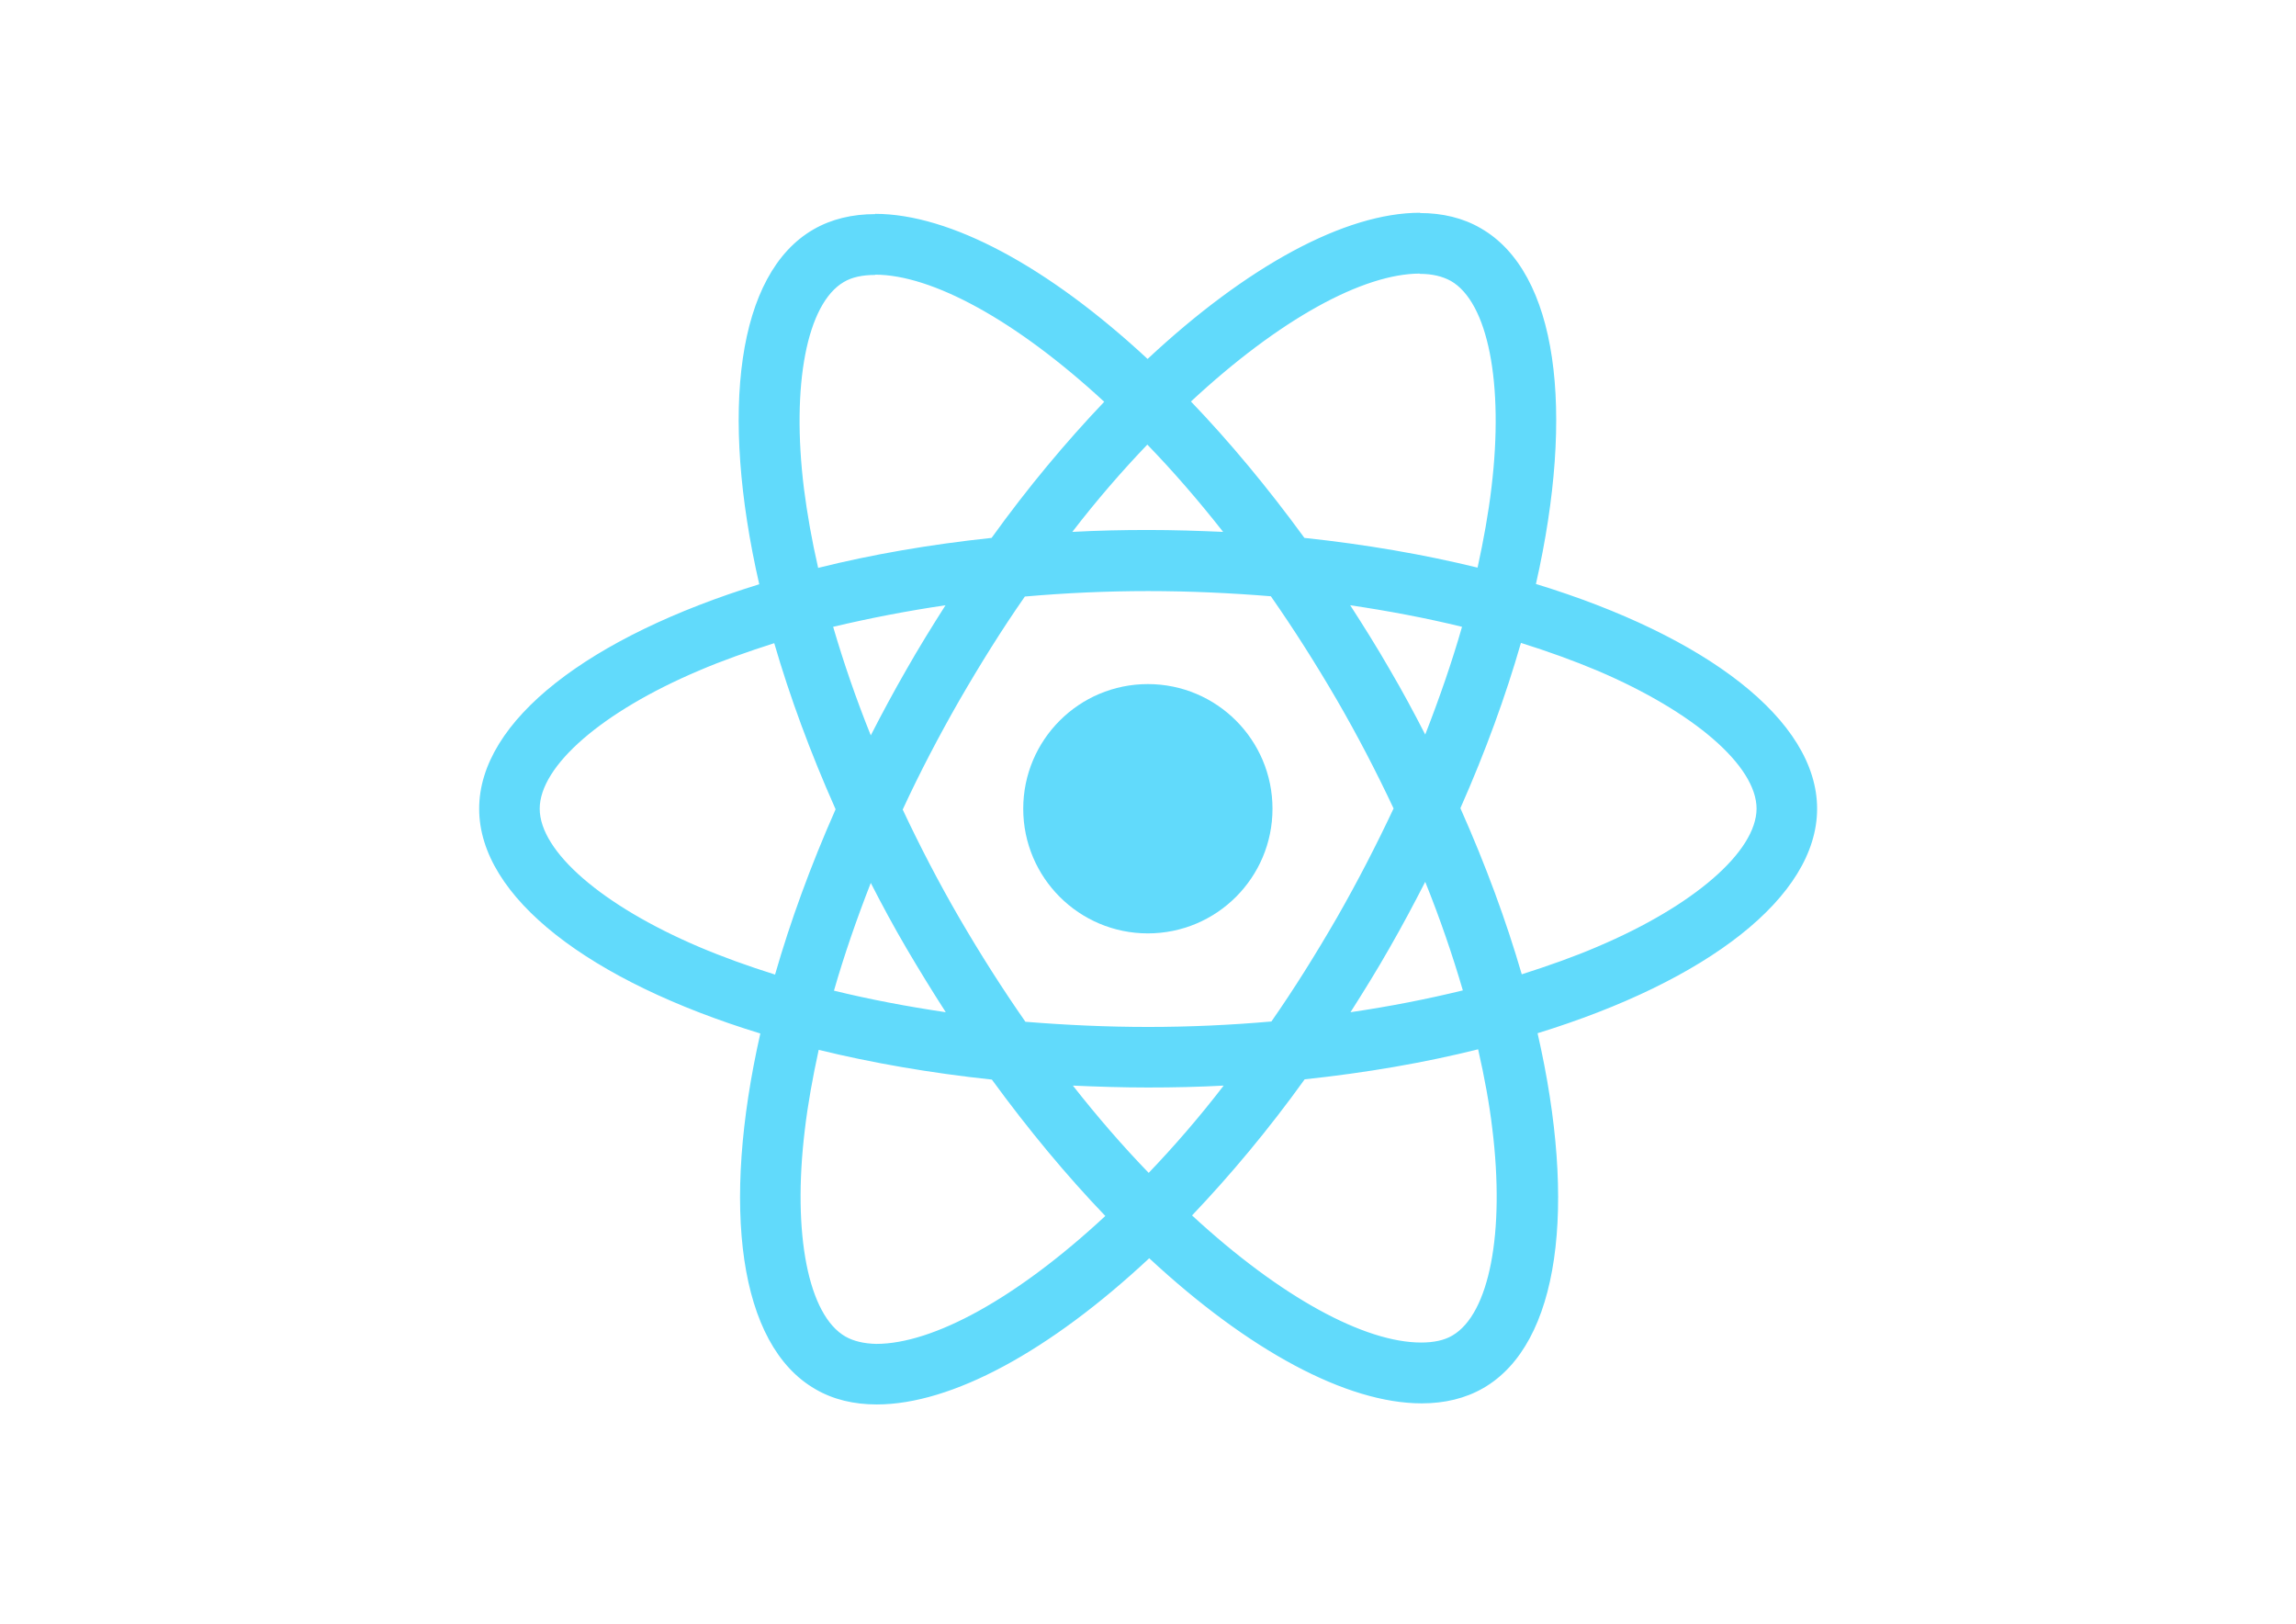
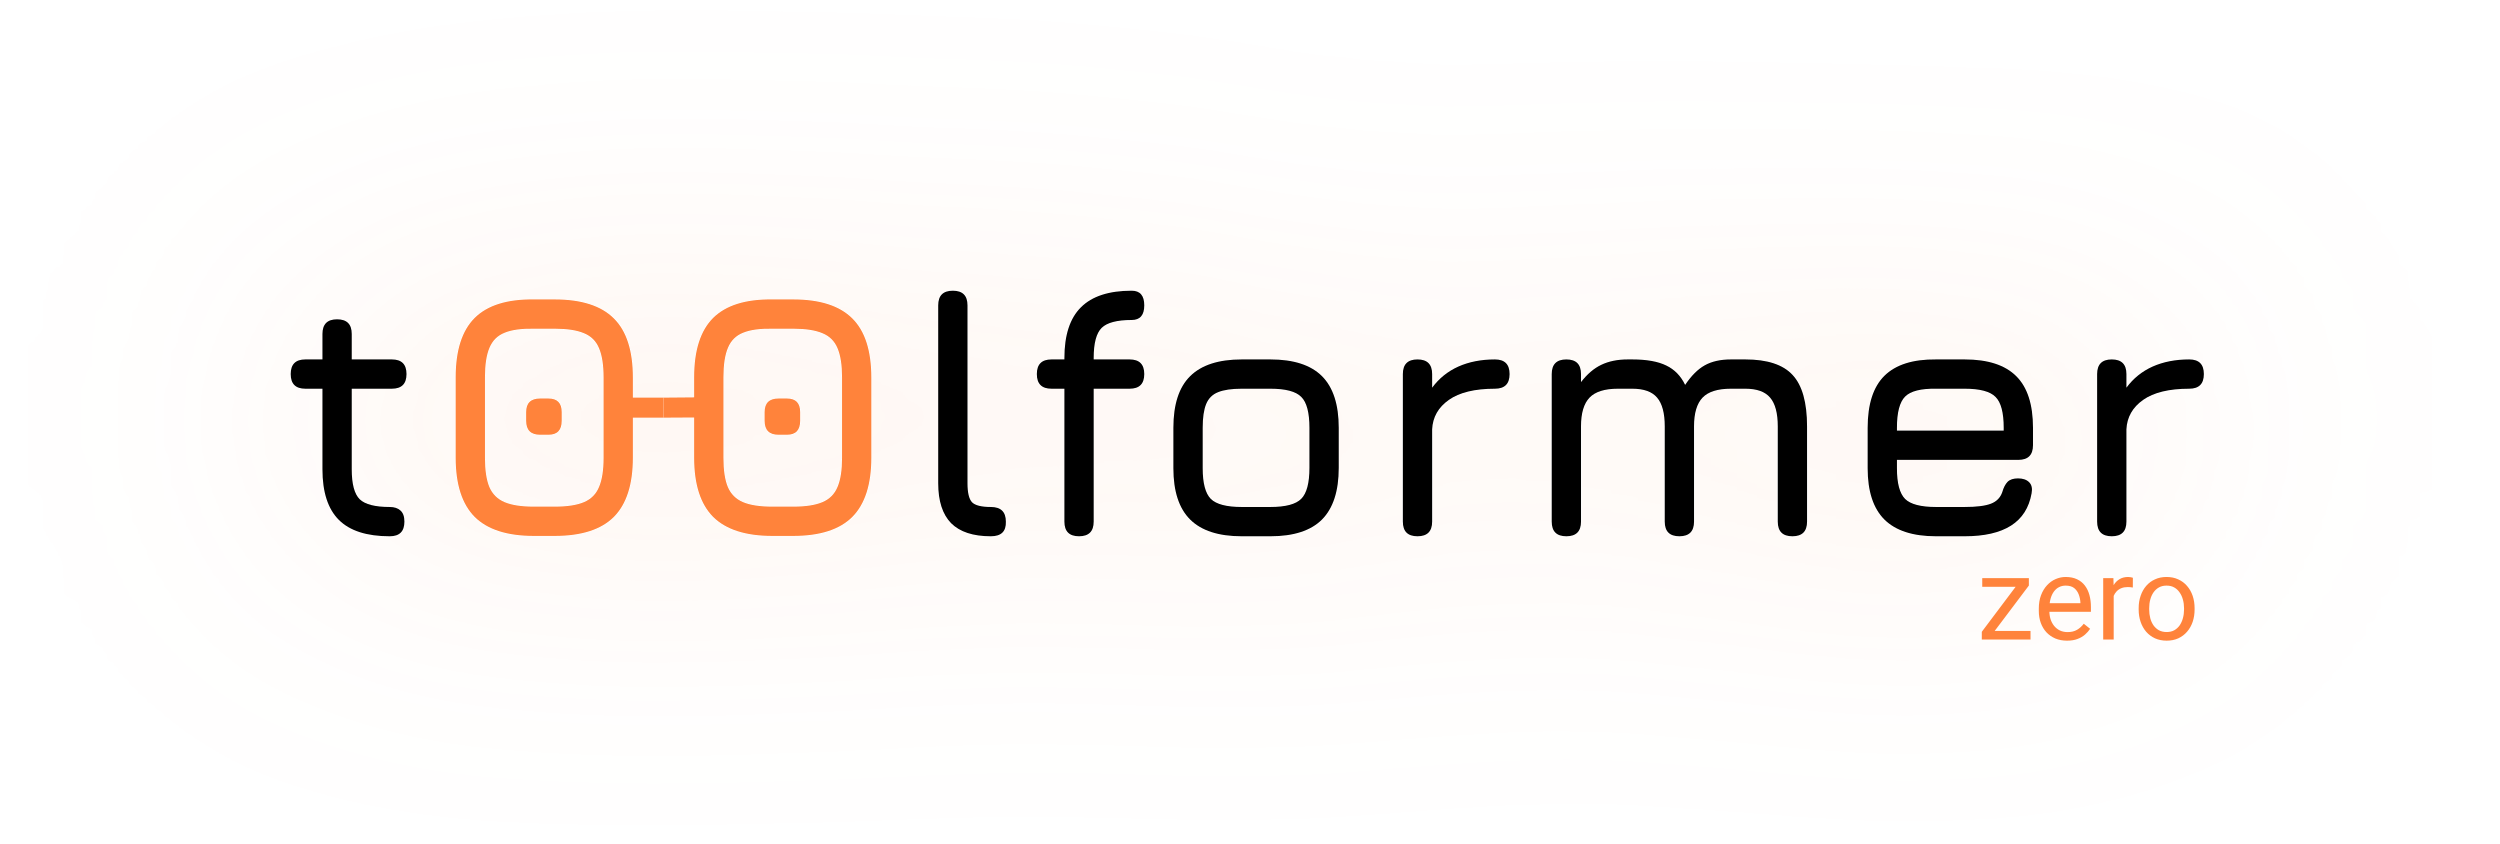
- <svg xmlns="http://www.w3.org/2000/svg" viewBox="0 0 841.9 595.3">
-   <g fill="#61DAFB">
-     <path d="M666.3 296.5c0-32.5-40.7-63.3-103.1-82.4 14.4-63.6 8-114.2-20.2-130.4-6.5-3.8-14.1-5.6-22.4-5.6v22.3c4.6 0 8.3.9 11.4 2.6 13.6 7.8 19.5 37.5 14.9 75.7-1.1 9.4-2.9 19.3-5.1 29.4-19.6-4.8-41-8.5-63.5-10.9-13.5-18.5-27.5-35.3-41.6-50 32.6-30.3 63.2-46.9 84-46.9V78c-27.5 0-63.5 19.6-99.9 53.6-36.4-33.8-72.4-53.2-99.9-53.2v22.3c20.7 0 51.4 16.5 84 46.6-14 14.7-28 31.4-41.3 49.9-22.6 2.4-44 6.1-63.6 11-2.3-10-4-19.7-5.2-29-4.7-38.2 1.1-67.9 14.6-75.8 3-1.8 6.9-2.6 11.5-2.6V78.5c-8.4 0-16 1.8-22.6 5.6-28.1 16.2-34.4 66.7-19.9 130.1-62.2 19.2-102.7 49.9-102.7 82.3 0 32.5 40.7 63.3 103.1 82.4-14.4 63.6-8 114.2 20.2 130.4 6.5 3.8 14.1 5.6 22.5 5.6 27.5 0 63.5-19.6 99.9-53.6 36.4 33.8 72.4 53.2 99.9 53.2 8.4 0 16-1.8 22.6-5.6 28.1-16.2 34.4-66.7 19.9-130.1 62-19.1 102.5-49.9 102.5-82.3zm-130.2-66.7c-3.7 12.9-8.3 26.2-13.5 39.5-4.1-8-8.4-16-13.1-24-4.6-8-9.5-15.8-14.4-23.4 14.2 2.1 27.9 4.7 41 7.9zm-45.8 106.5c-7.8 13.5-15.8 26.3-24.1 38.2-14.9 1.3-30 2-45.2 2-15.1 0-30.2-.7-45-1.9-8.3-11.9-16.4-24.6-24.2-38-7.6-13.1-14.5-26.4-20.8-39.8 6.2-13.4 13.2-26.8 20.7-39.9 7.8-13.5 15.8-26.3 24.1-38.2 14.9-1.3 30-2 45.2-2 15.1 0 30.2.7 45 1.9 8.3 11.9 16.4 24.6 24.2 38 7.6 13.1 14.5 26.4 20.8 39.8-6.3 13.4-13.2 26.8-20.7 39.9zm32.3-13c5.4 13.4 10 26.8 13.8 39.8-13.1 3.2-26.9 5.9-41.2 8 4.9-7.7 9.8-15.6 14.4-23.7 4.6-8 8.9-16.1 13-24.1zM421.2 430c-9.3-9.6-18.6-20.3-27.8-32 9 .4 18.2.7 27.5.7 9.4 0 18.7-.2 27.8-.7-9 11.7-18.3 22.4-27.5 32zm-74.4-58.9c-14.2-2.1-27.9-4.7-41-7.9 3.7-12.9 8.3-26.2 13.5-39.5 4.1 8 8.4 16 13.1 24 4.7 8 9.5 15.8 14.4 23.4zM420.7 163c9.3 9.6 18.6 20.3 27.8 32-9-.4-18.2-.7-27.5-.7-9.4 0-18.7.2-27.8.7 9-11.7 18.3-22.4 27.5-32zm-74 58.9c-4.9 7.7-9.8 15.6-14.4 23.7-4.6 8-8.9 16-13 24-5.4-13.4-10-26.8-13.8-39.8 13.1-3.1 26.9-5.8 41.2-7.9zm-90.5 125.2c-35.4-15.1-58.3-34.9-58.3-50.6 0-15.7 22.9-35.6 58.3-50.6 8.6-3.7 18-7 27.7-10.1 5.7 19.6 13.2 40 22.5 60.9-9.2 20.8-16.6 41.1-22.2 60.6-9.9-3.1-19.3-6.5-28-10.2zM310 490c-13.6-7.8-19.5-37.5-14.9-75.7 1.1-9.4 2.9-19.3 5.1-29.4 19.6 4.8 41 8.5 63.5 10.9 13.5 18.5 27.5 35.3 41.6 50-32.6 30.3-63.2 46.9-84 46.9-4.5-.1-8.3-1-11.3-2.7zm237.2-76.2c4.7 38.2-1.1 67.9-14.6 75.8-3 1.8-6.9 2.6-11.5 2.6-20.7 0-51.4-16.5-84-46.6 14-14.7 28-31.4 41.3-49.9 22.6-2.4 44-6.1 63.6-11 2.3 10.1 4.1 19.8 5.2 29.1zm38.5-66.7c-8.6 3.7-18 7-27.7 10.1-5.7-19.6-13.2-40-22.5-60.9 9.2-20.8 16.6-41.1 22.2-60.6 9.9 3.1 19.3 6.5 28.1 10.2 35.4 15.1 58.3 34.9 58.3 50.6-.1 15.7-23 35.6-58.4 50.6zM320.8 78.4z" />
-     <circle cx="420.9" cy="296.5" r="45.7" />
-     <path d="M520.5 78.1z" />
+ <svg xmlns="http://www.w3.org/2000/svg" width="86" height="29" viewBox="0 0 86 29" fill="none">
+   <g filter="url(#filter0_d_3_2)">
+     <path d="M13.408 18.448C12.616 18.448 12.032 18.26 11.656 17.884C11.28 17.508 11.092 16.928 11.092 16.144V13.372H10.504C10.168 13.372 10 13.204 10 12.868C10 12.532 10.168 12.364 10.504 12.364H11.092V11.488C11.092 11.152 11.26 10.984 11.596 10.984C11.932 10.984 12.1 11.152 12.1 11.488V12.364H13.48C13.816 12.364 13.984 12.532 13.984 12.868C13.984 13.204 13.816 13.372 13.48 13.372H12.1V16.144C12.1 16.652 12.192 16.996 12.376 17.176C12.56 17.352 12.904 17.44 13.408 17.44C13.564 17.44 13.686 17.48 13.774 17.56C13.866 17.64 13.912 17.768 13.912 17.944C13.912 18.28 13.744 18.448 13.408 18.448Z" fill="black" />
+     <path d="M18.363 18.436C17.447 18.436 16.769 18.218 16.329 17.782C15.893 17.342 15.675 16.664 15.675 15.748V12.976C15.675 12.052 15.893 11.372 16.329 10.936C16.769 10.5 17.447 10.288 18.363 10.3H19.083C20.003 10.3 20.681 10.518 21.117 10.954C21.553 11.386 21.771 12.064 21.771 12.988V13.678H22.822V14.368H21.771V15.748C21.771 16.664 21.553 17.342 21.117 17.782C20.681 18.218 20.003 18.436 19.083 18.436H18.363ZM18.363 17.428H19.083C19.511 17.428 19.847 17.376 20.091 17.272C20.335 17.168 20.507 16.994 20.607 16.75C20.711 16.506 20.763 16.172 20.763 15.748V12.988C20.763 12.56 20.711 12.224 20.607 11.98C20.507 11.736 20.335 11.564 20.091 11.464C19.847 11.36 19.511 11.308 19.083 11.308H18.363C17.939 11.3 17.605 11.346 17.361 11.446C17.117 11.542 16.943 11.714 16.839 11.962C16.735 12.206 16.683 12.544 16.683 12.976V15.748C16.683 16.172 16.733 16.506 16.833 16.75C16.937 16.994 17.111 17.168 17.355 17.272C17.599 17.376 17.935 17.428 18.363 17.428ZM18.579 14.956C18.259 14.956 18.099 14.796 18.099 14.476V14.176C18.099 13.864 18.259 13.708 18.579 13.708H18.867C19.171 13.708 19.323 13.864 19.323 14.176V14.476C19.323 14.796 19.171 14.956 18.867 14.956H18.579Z" fill="#FF833B" />
+     <path d="M26.567 18.436C25.651 18.436 24.973 18.218 24.532 17.782C24.096 17.342 23.878 16.664 23.878 15.748V14.362L22.822 14.368V13.678L23.878 13.669V12.976C23.878 12.052 24.096 11.372 24.532 10.936C24.973 10.5 25.651 10.288 26.567 10.3H27.287C28.206 10.3 28.884 10.518 29.32 10.954C29.756 11.386 29.974 12.064 29.974 12.988V15.748C29.974 16.664 29.756 17.342 29.32 17.782C28.884 18.218 28.206 18.436 27.287 18.436H26.567ZM26.567 17.428H27.287C27.715 17.428 28.05 17.376 28.294 17.272C28.538 17.168 28.71 16.994 28.811 16.75C28.915 16.506 28.966 16.172 28.966 15.748V12.988C28.966 12.56 28.915 12.224 28.811 11.98C28.71 11.736 28.538 11.564 28.294 11.464C28.05 11.36 27.715 11.308 27.287 11.308H26.567C26.142 11.3 25.808 11.346 25.564 11.446C25.32 11.542 25.146 11.714 25.043 11.962C24.939 12.206 24.887 12.544 24.887 12.976V15.748C24.887 16.172 24.936 16.506 25.037 16.75C25.14 16.994 25.314 17.168 25.558 17.272C25.802 17.376 26.139 17.428 26.567 17.428ZM26.782 14.956C26.462 14.956 26.302 14.796 26.302 14.476V14.176C26.302 13.864 26.462 13.708 26.782 13.708H27.07C27.375 13.708 27.526 13.864 27.526 14.176V14.476C27.526 14.796 27.375 14.956 27.07 14.956H26.782Z" fill="#FF833B" />
+     <path d="M34.086 18.448C33.474 18.448 33.018 18.298 32.718 17.998C32.422 17.694 32.274 17.236 32.274 16.624V10.504C32.274 10.168 32.442 10 32.778 10C33.114 10 33.282 10.168 33.282 10.504V16.624C33.282 16.948 33.334 17.166 33.438 17.278C33.546 17.386 33.762 17.44 34.086 17.44C34.43 17.44 34.602 17.608 34.602 17.944C34.614 18.28 34.442 18.448 34.086 18.448Z" fill="black" />
+     <path d="M37.119 18.448C36.783 18.448 36.615 18.28 36.615 17.944V13.372H36.171C35.835 13.372 35.667 13.204 35.667 12.868C35.667 12.532 35.835 12.364 36.171 12.364H36.615V12.316C36.615 11.528 36.805 10.946 37.185 10.57C37.565 10.19 38.147 10 38.931 10C39.219 10 39.363 10.168 39.363 10.504C39.363 10.84 39.219 11.008 38.931 11.008C38.427 11.008 38.083 11.098 37.899 11.278C37.715 11.458 37.623 11.804 37.623 12.316V12.364H38.859C39.195 12.364 39.363 12.532 39.363 12.868C39.363 13.204 39.195 13.372 38.859 13.372H37.623V17.944C37.623 18.28 37.455 18.448 37.119 18.448Z" fill="black" />
+     <path d="M42.717 18.448C41.92 18.448 41.328 18.256 40.941 17.872C40.556 17.488 40.364 16.9 40.364 16.108V14.716C40.364 13.912 40.556 13.32 40.941 12.94C41.328 12.556 41.92 12.364 42.717 12.364H43.7C44.501 12.364 45.093 12.556 45.477 12.94C45.861 13.324 46.053 13.916 46.053 14.716V16.096C46.053 16.892 45.861 17.484 45.477 17.872C45.093 18.256 44.501 18.448 43.7 18.448H42.717ZM41.373 16.108C41.373 16.624 41.467 16.976 41.654 17.164C41.843 17.348 42.197 17.44 42.717 17.44H43.7C44.224 17.44 44.578 17.346 44.763 17.158C44.95 16.97 45.044 16.616 45.044 16.096V14.716C45.044 14.192 44.95 13.838 44.763 13.654C44.578 13.466 44.224 13.372 43.7 13.372H42.717C42.368 13.372 42.096 13.412 41.901 13.492C41.709 13.568 41.572 13.704 41.492 13.9C41.413 14.092 41.373 14.364 41.373 14.716V16.108Z" fill="black" />
+     <path d="M48.762 18.448C48.426 18.448 48.258 18.28 48.258 17.944V12.868C48.258 12.532 48.426 12.364 48.762 12.364C49.098 12.364 49.266 12.532 49.266 12.868V13.336C49.502 13.016 49.802 12.774 50.166 12.61C50.534 12.446 50.954 12.364 51.426 12.364C51.762 12.364 51.93 12.532 51.93 12.868C51.93 13.204 51.762 13.372 51.426 13.372C50.734 13.372 50.206 13.5 49.842 13.756C49.478 14.012 49.286 14.35 49.266 14.77V17.944C49.266 18.28 49.098 18.448 48.762 18.448Z" fill="black" />
+     <path d="M60.039 12.364C60.795 12.364 61.337 12.542 61.665 12.898C61.997 13.254 62.163 13.844 62.163 14.668V17.944C62.163 18.28 61.995 18.448 61.659 18.448C61.323 18.448 61.155 18.28 61.155 17.944V14.668C61.155 14.212 61.067 13.882 60.891 13.678C60.719 13.474 60.435 13.372 60.039 13.372H59.547C59.091 13.372 58.765 13.474 58.569 13.678C58.373 13.882 58.275 14.212 58.275 14.668V17.944C58.275 18.28 58.107 18.448 57.771 18.448C57.435 18.448 57.267 18.28 57.267 17.944V14.668C57.267 14.212 57.179 13.882 57.003 13.678C56.831 13.474 56.547 13.372 56.151 13.372H55.659C55.203 13.372 54.877 13.474 54.681 13.678C54.485 13.882 54.387 14.212 54.387 14.668V17.944C54.387 18.28 54.219 18.448 53.883 18.448C53.547 18.448 53.379 18.28 53.379 17.944V12.868C53.379 12.532 53.547 12.364 53.883 12.364C54.219 12.364 54.387 12.532 54.387 12.868V13.144C54.599 12.868 54.831 12.67 55.083 12.55C55.339 12.426 55.643 12.364 55.995 12.364H56.151C56.647 12.364 57.037 12.434 57.321 12.574C57.605 12.71 57.821 12.932 57.969 13.24C58.181 12.924 58.405 12.7 58.641 12.568C58.881 12.432 59.183 12.364 59.547 12.364H60.039Z" fill="black" />
+     <path d="M65.255 15.82V16.108C65.255 16.624 65.349 16.976 65.537 17.164C65.725 17.348 66.079 17.44 66.599 17.44H67.583C67.991 17.44 68.293 17.402 68.489 17.326C68.685 17.25 68.815 17.116 68.879 16.924C68.923 16.772 68.983 16.656 69.059 16.576C69.139 16.496 69.259 16.456 69.419 16.456C69.587 16.456 69.715 16.5 69.803 16.588C69.891 16.676 69.919 16.804 69.887 16.972C69.799 17.468 69.563 17.838 69.179 18.082C68.795 18.326 68.263 18.448 67.583 18.448H66.599C65.803 18.448 65.211 18.256 64.823 17.872C64.439 17.488 64.247 16.9 64.247 16.108V14.716C64.247 13.904 64.439 13.308 64.823 12.928C65.211 12.544 65.803 12.356 66.599 12.364H67.583C68.383 12.364 68.975 12.556 69.359 12.94C69.743 13.32 69.935 13.912 69.935 14.716V15.316C69.935 15.652 69.767 15.82 69.431 15.82H65.255ZM66.599 13.372C66.079 13.364 65.725 13.454 65.537 13.642C65.349 13.83 65.255 14.188 65.255 14.716V14.812H68.927V14.716C68.927 14.192 68.833 13.838 68.645 13.654C68.461 13.466 68.107 13.372 67.583 13.372H66.599Z" fill="black" />
+     <path d="M72.645 18.448C72.309 18.448 72.141 18.28 72.141 17.944V12.868C72.141 12.532 72.309 12.364 72.645 12.364C72.981 12.364 73.149 12.532 73.149 12.868V13.336C73.385 13.016 73.685 12.774 74.049 12.61C74.417 12.446 74.837 12.364 75.309 12.364C75.645 12.364 75.813 12.532 75.813 12.868C75.813 13.204 75.645 13.372 75.309 13.372C74.617 13.372 74.089 13.5 73.725 13.756C73.361 14.012 73.169 14.35 73.149 14.77V17.944C73.149 18.28 72.981 18.448 72.645 18.448Z" fill="black" />
  </g>
+   <path d="M69.85 21.703V22H68.312V21.703H69.85ZM69.793 20.143L68.394 22H68.174V21.734L69.562 19.887H69.793V20.143ZM69.633 19.887V20.186H68.189V19.887H69.633ZM71.106 22.039C70.958 22.039 70.825 22.014 70.705 21.965C70.587 21.914 70.484 21.843 70.398 21.752C70.314 21.661 70.249 21.553 70.203 21.428C70.158 21.303 70.135 21.166 70.135 21.018V20.936C70.135 20.764 70.16 20.611 70.211 20.477C70.262 20.341 70.331 20.227 70.418 20.133C70.505 20.039 70.604 19.968 70.715 19.92C70.826 19.872 70.94 19.848 71.059 19.848C71.21 19.848 71.34 19.874 71.449 19.926C71.56 19.978 71.65 20.051 71.721 20.145C71.791 20.237 71.843 20.346 71.877 20.473C71.911 20.598 71.928 20.734 71.928 20.883V21.045H70.35V20.75H71.566V20.723C71.561 20.629 71.542 20.538 71.508 20.449C71.475 20.361 71.423 20.288 71.352 20.23C71.28 20.173 71.182 20.145 71.059 20.145C70.977 20.145 70.901 20.162 70.832 20.197C70.763 20.231 70.704 20.282 70.654 20.35C70.605 20.417 70.566 20.5 70.539 20.598C70.512 20.695 70.498 20.808 70.498 20.936V21.018C70.498 21.118 70.512 21.212 70.539 21.301C70.568 21.388 70.609 21.465 70.662 21.531C70.717 21.598 70.783 21.65 70.859 21.688C70.938 21.725 71.026 21.744 71.125 21.744C71.253 21.744 71.361 21.718 71.449 21.666C71.538 21.614 71.615 21.544 71.682 21.457L71.9 21.631C71.855 21.7 71.797 21.766 71.727 21.828C71.656 21.891 71.57 21.941 71.467 21.98C71.365 22.02 71.245 22.039 71.106 22.039ZM72.711 20.219V22H72.35V19.887H72.701L72.711 20.219ZM73.371 19.875L73.369 20.211C73.339 20.204 73.311 20.201 73.283 20.199C73.257 20.197 73.227 20.195 73.193 20.195C73.11 20.195 73.037 20.208 72.973 20.234C72.909 20.26 72.855 20.297 72.811 20.344C72.766 20.391 72.731 20.447 72.705 20.512C72.68 20.576 72.664 20.646 72.656 20.723L72.555 20.781C72.555 20.654 72.567 20.534 72.592 20.422C72.618 20.31 72.658 20.211 72.711 20.125C72.764 20.038 72.832 19.97 72.914 19.922C72.997 19.872 73.096 19.848 73.211 19.848C73.237 19.848 73.267 19.851 73.301 19.857C73.335 19.863 73.358 19.869 73.371 19.875ZM73.57 20.967V20.922C73.57 20.77 73.592 20.628 73.637 20.498C73.681 20.366 73.745 20.253 73.828 20.156C73.912 20.059 74.012 19.983 74.131 19.93C74.249 19.875 74.382 19.848 74.529 19.848C74.678 19.848 74.811 19.875 74.93 19.93C75.049 19.983 75.151 20.059 75.234 20.156C75.319 20.253 75.383 20.366 75.428 20.498C75.472 20.628 75.494 20.77 75.494 20.922V20.967C75.494 21.119 75.472 21.26 75.428 21.391C75.383 21.521 75.319 21.635 75.234 21.732C75.151 21.829 75.05 21.904 74.932 21.959C74.814 22.012 74.682 22.039 74.533 22.039C74.385 22.039 74.251 22.012 74.133 21.959C74.014 21.904 73.913 21.829 73.828 21.732C73.745 21.635 73.681 21.521 73.637 21.391C73.592 21.26 73.57 21.119 73.57 20.967ZM73.932 20.922V20.967C73.932 21.072 73.944 21.172 73.969 21.266C73.993 21.358 74.031 21.44 74.08 21.512C74.131 21.583 74.194 21.64 74.269 21.682C74.345 21.722 74.433 21.742 74.533 21.742C74.632 21.742 74.719 21.722 74.793 21.682C74.868 21.64 74.931 21.583 74.981 21.512C75.03 21.44 75.067 21.358 75.092 21.266C75.118 21.172 75.131 21.072 75.131 20.967V20.922C75.131 20.818 75.118 20.719 75.092 20.627C75.067 20.533 75.029 20.451 74.978 20.379C74.929 20.306 74.867 20.249 74.791 20.207C74.717 20.165 74.63 20.145 74.529 20.145C74.43 20.145 74.343 20.165 74.268 20.207C74.193 20.249 74.131 20.306 74.08 20.379C74.031 20.451 73.993 20.533 73.969 20.627C73.944 20.719 73.932 20.818 73.932 20.922Z" fill="#FF833B" />
+   <defs>
+     <filter id="filter0_d_3_2" x="0" y="0" width="85.813" height="28.448" filterUnits="userSpaceOnUse" color-interpolation-filters="sRGB">
+       <feFlood flood-opacity="0" result="BackgroundImageFix" />
+       <feColorMatrix in="SourceAlpha" type="matrix" values="0 0 0 0 0 0 0 0 0 0 0 0 0 0 0 0 0 0 127 0" result="hardAlpha" />
+       <feOffset />
+       <feGaussianBlur stdDeviation="5" />
+       <feComposite in2="hardAlpha" operator="out" />
+       <feColorMatrix type="matrix" values="0 0 0 0 1 0 0 0 0 0.514 0 0 0 0 0.231 0 0 0 0.25 0" />
+       <feBlend mode="normal" in2="BackgroundImageFix" result="effect1_dropShadow_3_2" />
+       <feBlend mode="normal" in="SourceGraphic" in2="effect1_dropShadow_3_2" result="shape" />
+     </filter>
+   </defs>
</svg>
